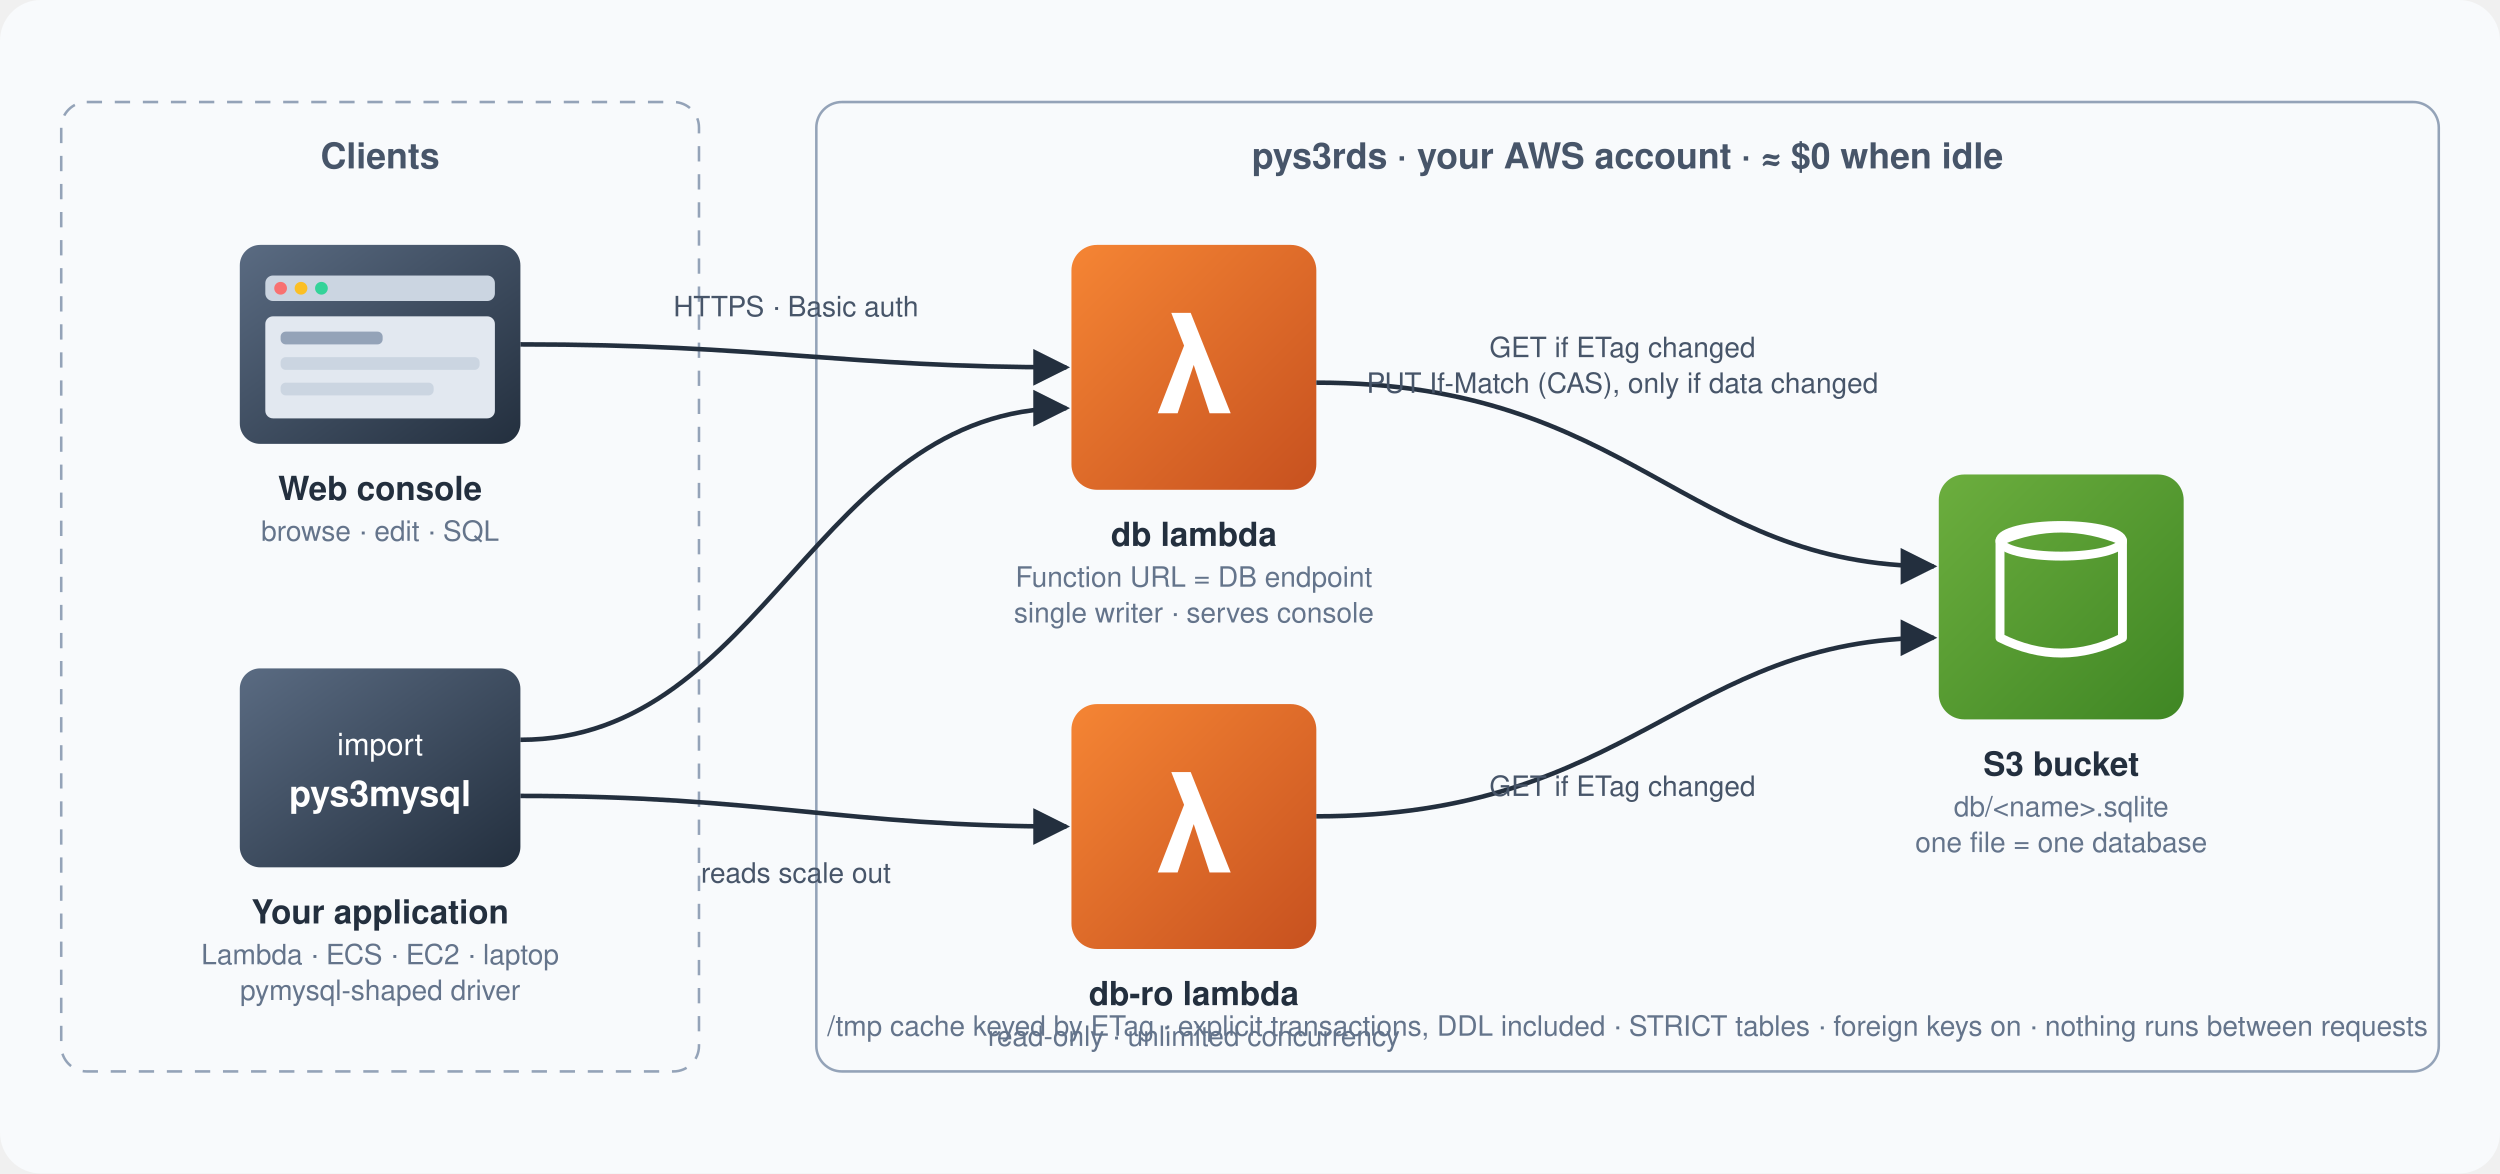
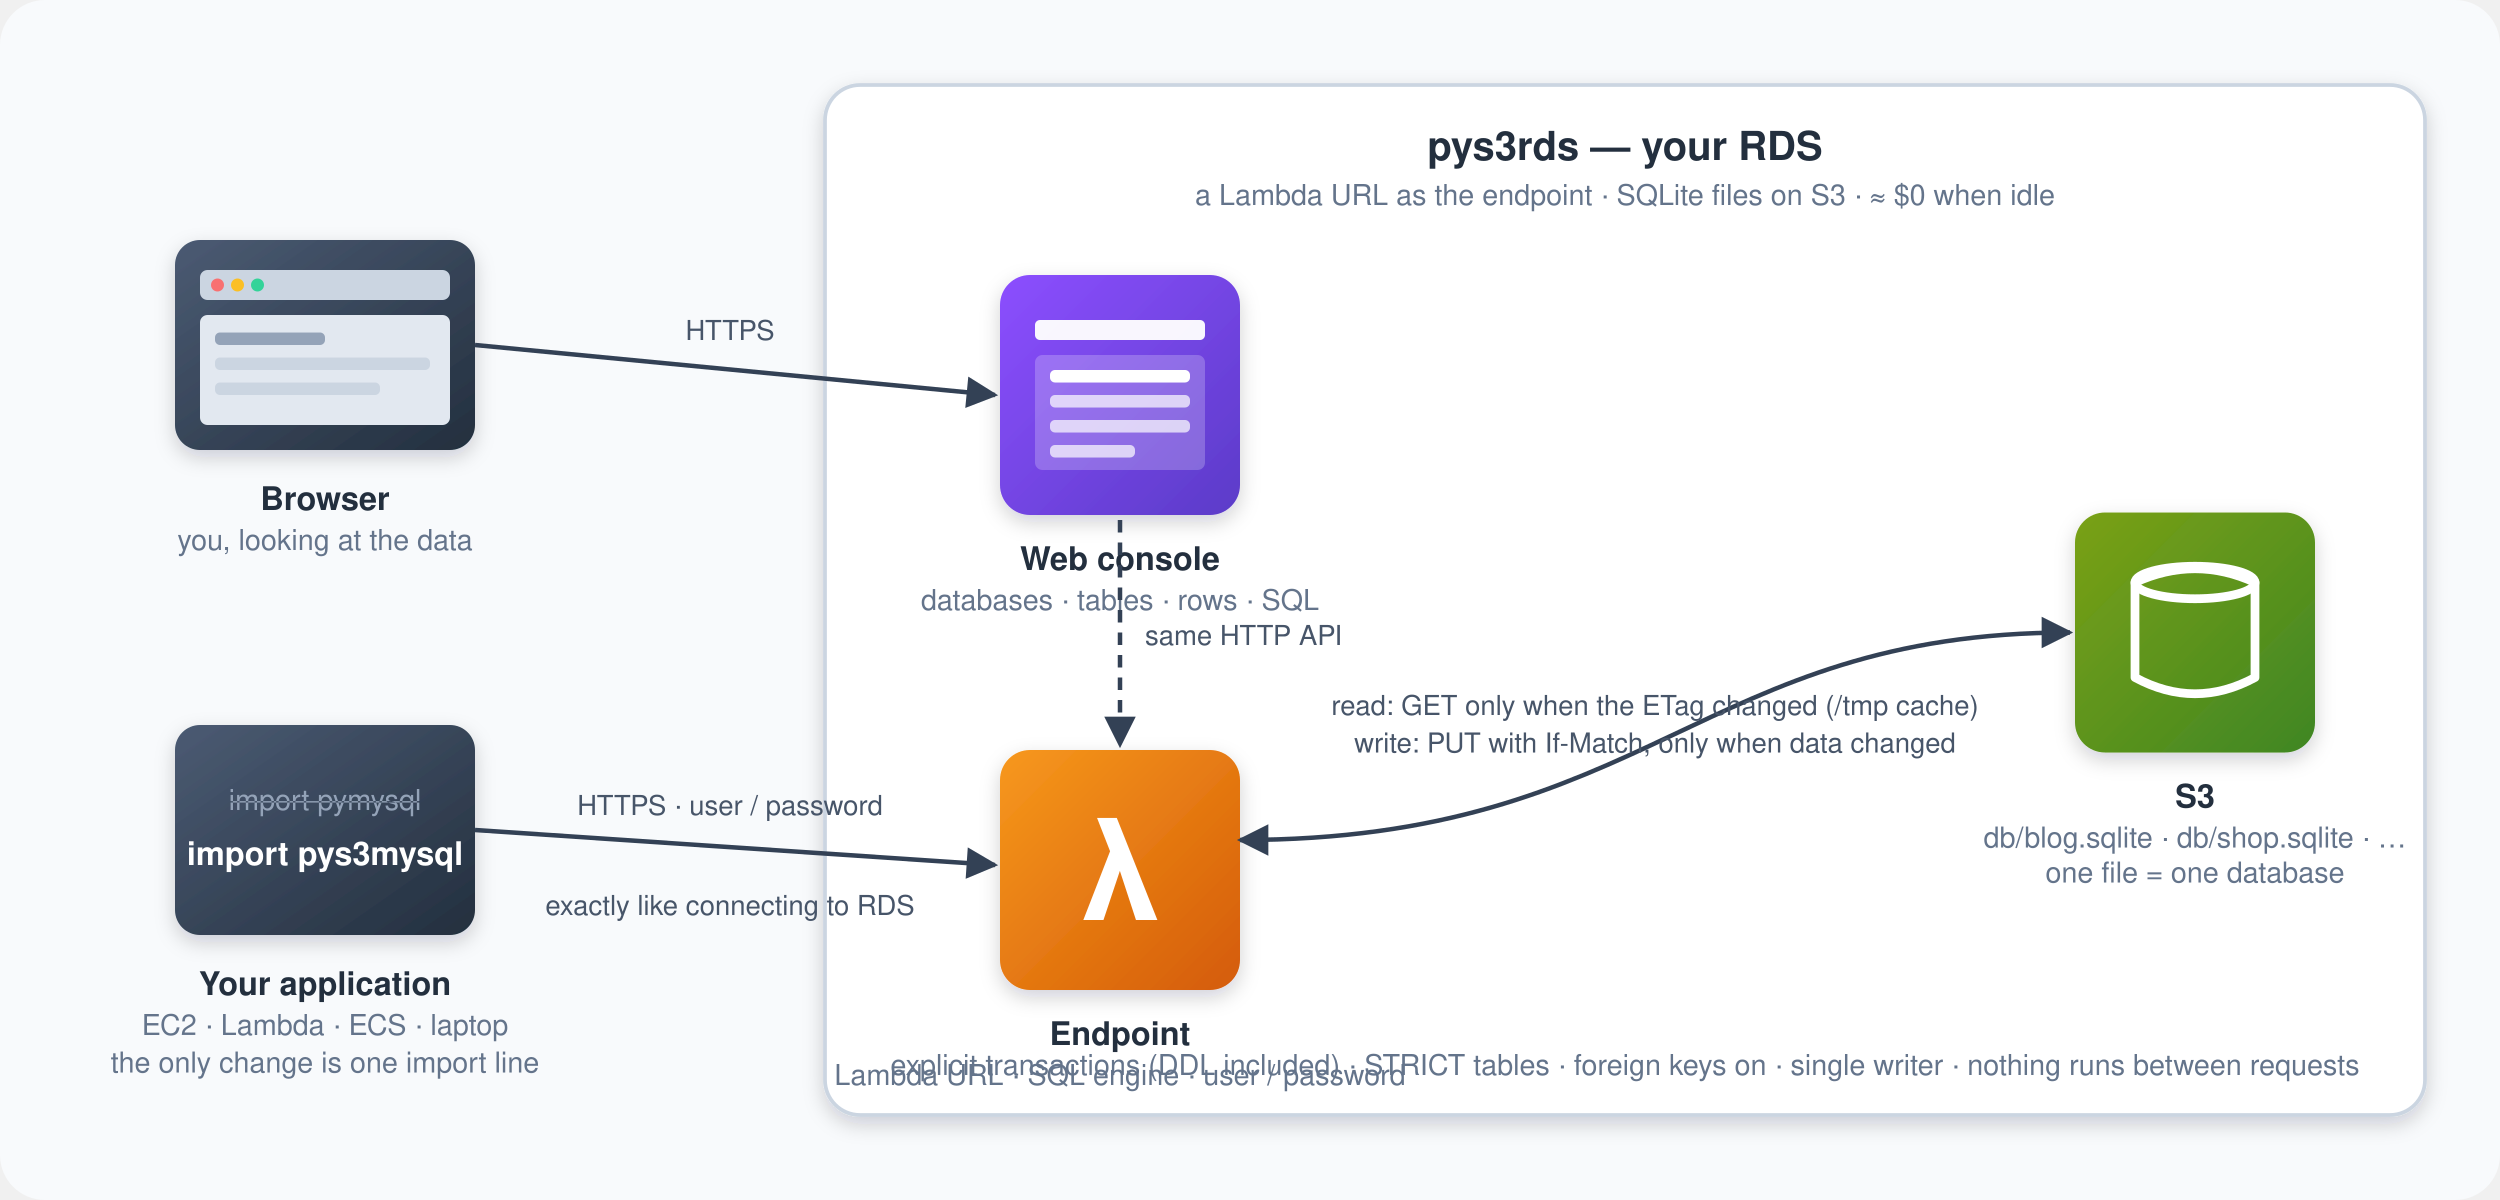
- <svg xmlns="http://www.w3.org/2000/svg" viewBox="0 0 980 460" width="980" height="460" font-family="-apple-system, Segoe UI, Helvetica, Arial, sans-serif">
+ <svg xmlns="http://www.w3.org/2000/svg" viewBox="0 0 1000 480" width="1000" height="480" font-family="-apple-system, 'Segoe UI', Helvetica, Arial, sans-serif" fill="#232F3E">
  <defs>
-     <linearGradient id="lambda" x1="0" y1="0" x2="1" y2="1">
-       <stop offset="0" stop-color="#F58534" />
-       <stop offset="1" stop-color="#C7511F" />
+     <linearGradient id="gLambda" x1="0" y1="0" x2="1" y2="1">
+       <stop offset="0" stop-color="#F7981D" />
+       <stop offset="1" stop-color="#D45B07" />
    </linearGradient>
-     <linearGradient id="s3" x1="0" y1="0" x2="1" y2="1">
-       <stop offset="0" stop-color="#6CAE3E" />
+     <linearGradient id="gS3" x1="0" y1="0" x2="1" y2="1">
+       <stop offset="0" stop-color="#7AA116" />
      <stop offset="1" stop-color="#3F8624" />
    </linearGradient>
-     <linearGradient id="client" x1="0" y1="0" x2="1" y2="1">
-       <stop offset="0" stop-color="#5A6B82" />
+     <linearGradient id="gUI" x1="0" y1="0" x2="1" y2="1">
+       <stop offset="0" stop-color="#8C4FFF" />
+       <stop offset="1" stop-color="#5B3BC8" />
+     </linearGradient>
+     <linearGradient id="gClient" x1="0" y1="0" x2="1" y2="1">
+       <stop offset="0" stop-color="#4B5B73" />
      <stop offset="1" stop-color="#232F3E" />
    </linearGradient>
-     <marker id="arrow" viewBox="0 0 10 10" refX="9" refY="5" markerWidth="8" markerHeight="8" orient="auto-start-reverse">
-       <path d="M0,0 L10,5 L0,10 z" fill="#232F3E" />
+     <filter id="shadow" x="-20%" y="-20%" width="140%" height="150%">
+       <feDropShadow dx="0" dy="3" stdDeviation="4" flood-color="#0F172A" flood-opacity="0.18" />
+     </filter>
+     <marker id="arrow" viewBox="0 0 10 10" refX="9" refY="5" markerWidth="7" markerHeight="7" orient="auto-start-reverse">
+       <path d="M0,0 L10,5 L0,10 z" fill="#334155" />
    </marker>
+     <style>
+       .title { font-size: 16px; font-weight: 700; }
+       .sub   { font-size: 11.5px; fill: #64748B; }
+       .label { font-size: 13px; font-weight: 600; }
+       .note  { font-size: 11px; fill: #475569; }
+       .edge  { fill: none; stroke: #334155; stroke-width: 1.8; }
+     </style>
  </defs>
-   <rect x="0" y="0" width="980" height="460" rx="16" fill="#F8FAFC" />
-   <rect x="24" y="40" width="250" height="380" rx="10" fill="none" stroke="#94A3B8" stroke-dasharray="6 5" />
-   <text x="149" y="66" text-anchor="middle" font-size="14" font-weight="600" fill="#475569">Clients</text>
-   <rect x="94" y="96" width="110" height="78" rx="8" fill="url(#client)" />
-   <rect x="104" y="108" width="90" height="10" rx="3" fill="#CBD5E1" />
-   <circle cx="110" cy="113" r="2.5" fill="#F87171" />
-   <circle cx="118" cy="113" r="2.5" fill="#FBBF24" />
-   <circle cx="126" cy="113" r="2.5" fill="#34D399" />
-   <rect x="104" y="124" width="90" height="40" rx="3" fill="#E2E8F0" />
-   <rect x="110" y="130" width="40" height="5" rx="2" fill="#94A3B8" />
-   <rect x="110" y="140" width="78" height="5" rx="2" fill="#CBD5E1" />
-   <rect x="110" y="150" width="60" height="5" rx="2" fill="#CBD5E1" />
-   <text x="149" y="196" text-anchor="middle" font-size="13" font-weight="600" fill="#232F3E">Web console</text>
-   <text x="149" y="212" text-anchor="middle" font-size="11" fill="#64748B">browse · edit · SQL</text>
-   <rect x="94" y="262" width="110" height="78" rx="8" fill="url(#client)" />
-   <text x="149" y="296" text-anchor="middle" font-size="12" fill="#FFFFFF">import</text>
-   <text x="149" y="316" text-anchor="middle" font-size="14" font-weight="700" fill="#FFFFFF">pys3mysql</text>
-   <text x="149" y="362" text-anchor="middle" font-size="13" font-weight="600" fill="#232F3E">Your application</text>
-   <text x="149" y="378" text-anchor="middle" font-size="11" fill="#64748B">Lambda · ECS · EC2 · laptop</text>
-   <text x="149" y="392" text-anchor="middle" font-size="11" fill="#64748B">pymysql-shaped driver</text>
-   <rect x="320" y="40" width="636" height="380" rx="10" fill="none" stroke="#94A3B8" />
-   <text x="638" y="66" text-anchor="middle" font-size="14" font-weight="600" fill="#475569">pys3rds · your AWS account · ≈ $0 when idle</text>
-   <rect x="420" y="96" width="96" height="96" rx="10" fill="url(#lambda)" />
-   <text x="468" y="162" text-anchor="middle" font-size="54" font-weight="700" fill="#FFFFFF">λ</text>
-   <text x="468" y="214" text-anchor="middle" font-size="13" font-weight="600" fill="#232F3E">db lambda</text>
-   <text x="468" y="230" text-anchor="middle" font-size="11" fill="#64748B">Function URL = DB endpoint</text>
-   <text x="468" y="244" text-anchor="middle" font-size="11" fill="#64748B">single writer · serves console</text>
-   <rect x="420" y="276" width="96" height="96" rx="10" fill="url(#lambda)" />
-   <text x="468" y="342" text-anchor="middle" font-size="54" font-weight="700" fill="#FFFFFF">λ</text>
-   <text x="468" y="394" text-anchor="middle" font-size="13" font-weight="600" fill="#232F3E">db-ro lambda</text>
-   <text x="468" y="410" text-anchor="middle" font-size="11" fill="#64748B">read-only · unlimited concurrency</text>
-   <rect x="760" y="186" width="96" height="96" rx="10" fill="url(#s3)" />
-   <path d="M784 212 q24 -10 48 0 v38 q-24 12 -48 0 z" fill="none" stroke="#FFFFFF" stroke-width="3.5" stroke-linejoin="round" />
-   <ellipse cx="808" cy="212" rx="24" ry="6" fill="none" stroke="#FFFFFF" stroke-width="3.5" />
-   <text x="808" y="304" text-anchor="middle" font-size="13" font-weight="600" fill="#232F3E">S3 bucket</text>
-   <text x="808" y="320" text-anchor="middle" font-size="11" fill="#64748B">db/&lt;name&gt;.sqlite</text>
-   <text x="808" y="334" text-anchor="middle" font-size="11" fill="#64748B">one file = one database</text>
-   <path d="M204 135 C 300 135, 330 144, 418 144" fill="none" stroke="#232F3E" stroke-width="1.8" marker-end="url(#arrow)" />
-   <path d="M204 290 C 300 290, 320 160, 418 160" fill="none" stroke="#232F3E" stroke-width="1.8" marker-end="url(#arrow)" />
-   <path d="M204 312 C 300 312, 330 324, 418 324" fill="none" stroke="#232F3E" stroke-width="1.8" marker-end="url(#arrow)" />
-   <text x="312" y="124" text-anchor="middle" font-size="11" fill="#475569">HTTPS · Basic auth</text>
-   <text x="312" y="346" text-anchor="middle" font-size="11" fill="#475569">reads scale out</text>
-   <path d="M516 150 C 640 150, 660 222, 758 222" fill="none" stroke="#232F3E" stroke-width="1.8" marker-end="url(#arrow)" />
-   <text x="636" y="140" text-anchor="middle" font-size="11" fill="#475569">GET if ETag changed</text>
-   <text x="636" y="154" text-anchor="middle" font-size="11" fill="#475569">PUT If-Match (CAS), only if data changed</text>
-   <path d="M516 320 C 640 320, 660 250, 758 250" fill="none" stroke="#232F3E" stroke-width="1.8" marker-end="url(#arrow)" />
-   <text x="636" y="312" text-anchor="middle" font-size="11" fill="#475569">GET if ETag changed</text>
-   <text x="638" y="406" text-anchor="middle" font-size="11" fill="#64748B">/tmp cache keyed by ETag · explicit transactions, DDL included · STRICT tables · foreign keys on · nothing runs between requests</text>
+   <rect width="1000" height="480" rx="18" fill="#F8FAFC" />
+   <rect x="330" y="34" width="640" height="412" rx="14" fill="#FFFFFF" stroke="#CBD5E1" stroke-width="1.5" filter="url(#shadow)" />
+   <text x="650" y="64" text-anchor="middle" class="title">pys3rds — your RDS</text>
+   <text x="650" y="82" text-anchor="middle" class="sub">a Lambda URL as the endpoint · SQLite files on S3 · ≈ $0 when idle</text>
+   <g transform="translate(400,110)">
+     <rect width="96" height="96" rx="12" fill="url(#gUI)" filter="url(#shadow)" />
+     <rect x="14" y="18" width="68" height="8" rx="2" fill="#FFFFFF" opacity="0.95" />
+     <rect x="14" y="32" width="68" height="46" rx="3" fill="#FFFFFF" opacity="0.22" />
+     <rect x="20" y="38" width="56" height="5" rx="2" fill="#FFFFFF" />
+     <rect x="20" y="48" width="56" height="5" rx="2" fill="#FFFFFF" opacity="0.7" />
+     <rect x="20" y="58" width="56" height="5" rx="2" fill="#FFFFFF" opacity="0.7" />
+     <rect x="20" y="68" width="34" height="5" rx="2" fill="#FFFFFF" opacity="0.7" />
+     <text x="48" y="118" text-anchor="middle" class="label">Web console</text>
+     <text x="48" y="134" text-anchor="middle" class="sub">databases · tables · rows · SQL</text>
+   </g>
+   <g transform="translate(400,300)">
+     <rect width="96" height="96" rx="12" fill="url(#gLambda)" filter="url(#shadow)" />
+     <text x="48" y="68" text-anchor="middle" font-size="56" font-weight="700" fill="#FFFFFF">λ</text>
+     <text x="48" y="118" text-anchor="middle" class="label">Endpoint</text>
+     <text x="48" y="134" text-anchor="middle" class="sub">Lambda URL · SQL engine · user / password</text>
+   </g>
+   <g transform="translate(830,205)">
+     <rect width="96" height="96" rx="12" fill="url(#gS3)" filter="url(#shadow)" />
+     <path d="M24 28 q24 -11 48 0 v38 q-24 13 -48 0 z" fill="none" stroke="#FFFFFF" stroke-width="3.5" stroke-linejoin="round" />
+     <ellipse cx="48" cy="28" rx="24" ry="6.5" fill="none" stroke="#FFFFFF" stroke-width="3.5" />
+     <text x="48" y="118" text-anchor="middle" class="label">S3</text>
+     <text x="48" y="134" text-anchor="middle" class="sub">db/blog.sqlite · db/shop.sqlite · …</text>
+     <text x="48" y="148" text-anchor="middle" class="sub">one file = one database</text>
+   </g>
+   <path d="M448 208 L 448 298" class="edge" stroke-dasharray="5 4" marker-end="url(#arrow)" />
+   <text x="458" y="258" class="note">same HTTP API</text>
+   <path d="M496 336 C 660 336, 680 253, 828 253" class="edge" marker-end="url(#arrow)" marker-start="url(#arrow)" />
+   <text x="662" y="286" text-anchor="middle" class="note">read: GET only when the ETag changed (/tmp cache)</text>
+   <text x="662" y="301" text-anchor="middle" class="note">write: PUT with If-Match, only when data changed</text>
+   <text x="650" y="430" text-anchor="middle" class="sub">explicit transactions (DDL included) · STRICT tables · foreign keys on · single writer · nothing runs between requests</text>
+   <g transform="translate(70,96)">
+     <rect width="120" height="84" rx="10" fill="url(#gClient)" filter="url(#shadow)" />
+     <rect x="10" y="12" width="100" height="12" rx="3" fill="#CBD5E1" />
+     <circle cx="17" cy="18" r="2.6" fill="#F87171" />
+     <circle cx="25" cy="18" r="2.6" fill="#FBBF24" />
+     <circle cx="33" cy="18" r="2.6" fill="#34D399" />
+     <rect x="10" y="30" width="100" height="44" rx="3" fill="#E2E8F0" />
+     <rect x="16" y="37" width="44" height="5" rx="2" fill="#94A3B8" />
+     <rect x="16" y="47" width="86" height="5" rx="2" fill="#CBD5E1" />
+     <rect x="16" y="57" width="66" height="5" rx="2" fill="#CBD5E1" />
+     <text x="60" y="108" text-anchor="middle" class="label">Browser</text>
+     <text x="60" y="124" text-anchor="middle" class="sub">you, looking at the data</text>
+   </g>
+   <path d="M190 138 L 398 158" class="edge" marker-end="url(#arrow)" />
+   <text x="292" y="136" text-anchor="middle" class="note">HTTPS</text>
+   <g transform="translate(70,290)">
+     <rect width="120" height="84" rx="10" fill="url(#gClient)" filter="url(#shadow)" />
+     <text x="60" y="34" text-anchor="middle" font-size="11.5" fill="#94A3B8" text-decoration="line-through">import pymysql</text>
+     <text x="60" y="56" text-anchor="middle" font-size="13" font-weight="700" fill="#FFFFFF">import pys3mysql</text>
+     <text x="60" y="108" text-anchor="middle" class="label">Your application</text>
+     <text x="60" y="124" text-anchor="middle" class="sub">EC2 · Lambda · ECS · laptop</text>
+     <text x="60" y="139" text-anchor="middle" class="sub">the only change is one import line</text>
+   </g>
+   <path d="M190 332 L 398 346" class="edge" marker-end="url(#arrow)" />
+   <text x="292" y="326" text-anchor="middle" class="note">HTTPS · user / password</text>
+   <text x="292" y="366" text-anchor="middle" class="note">exactly like connecting to RDS</text>
</svg>
